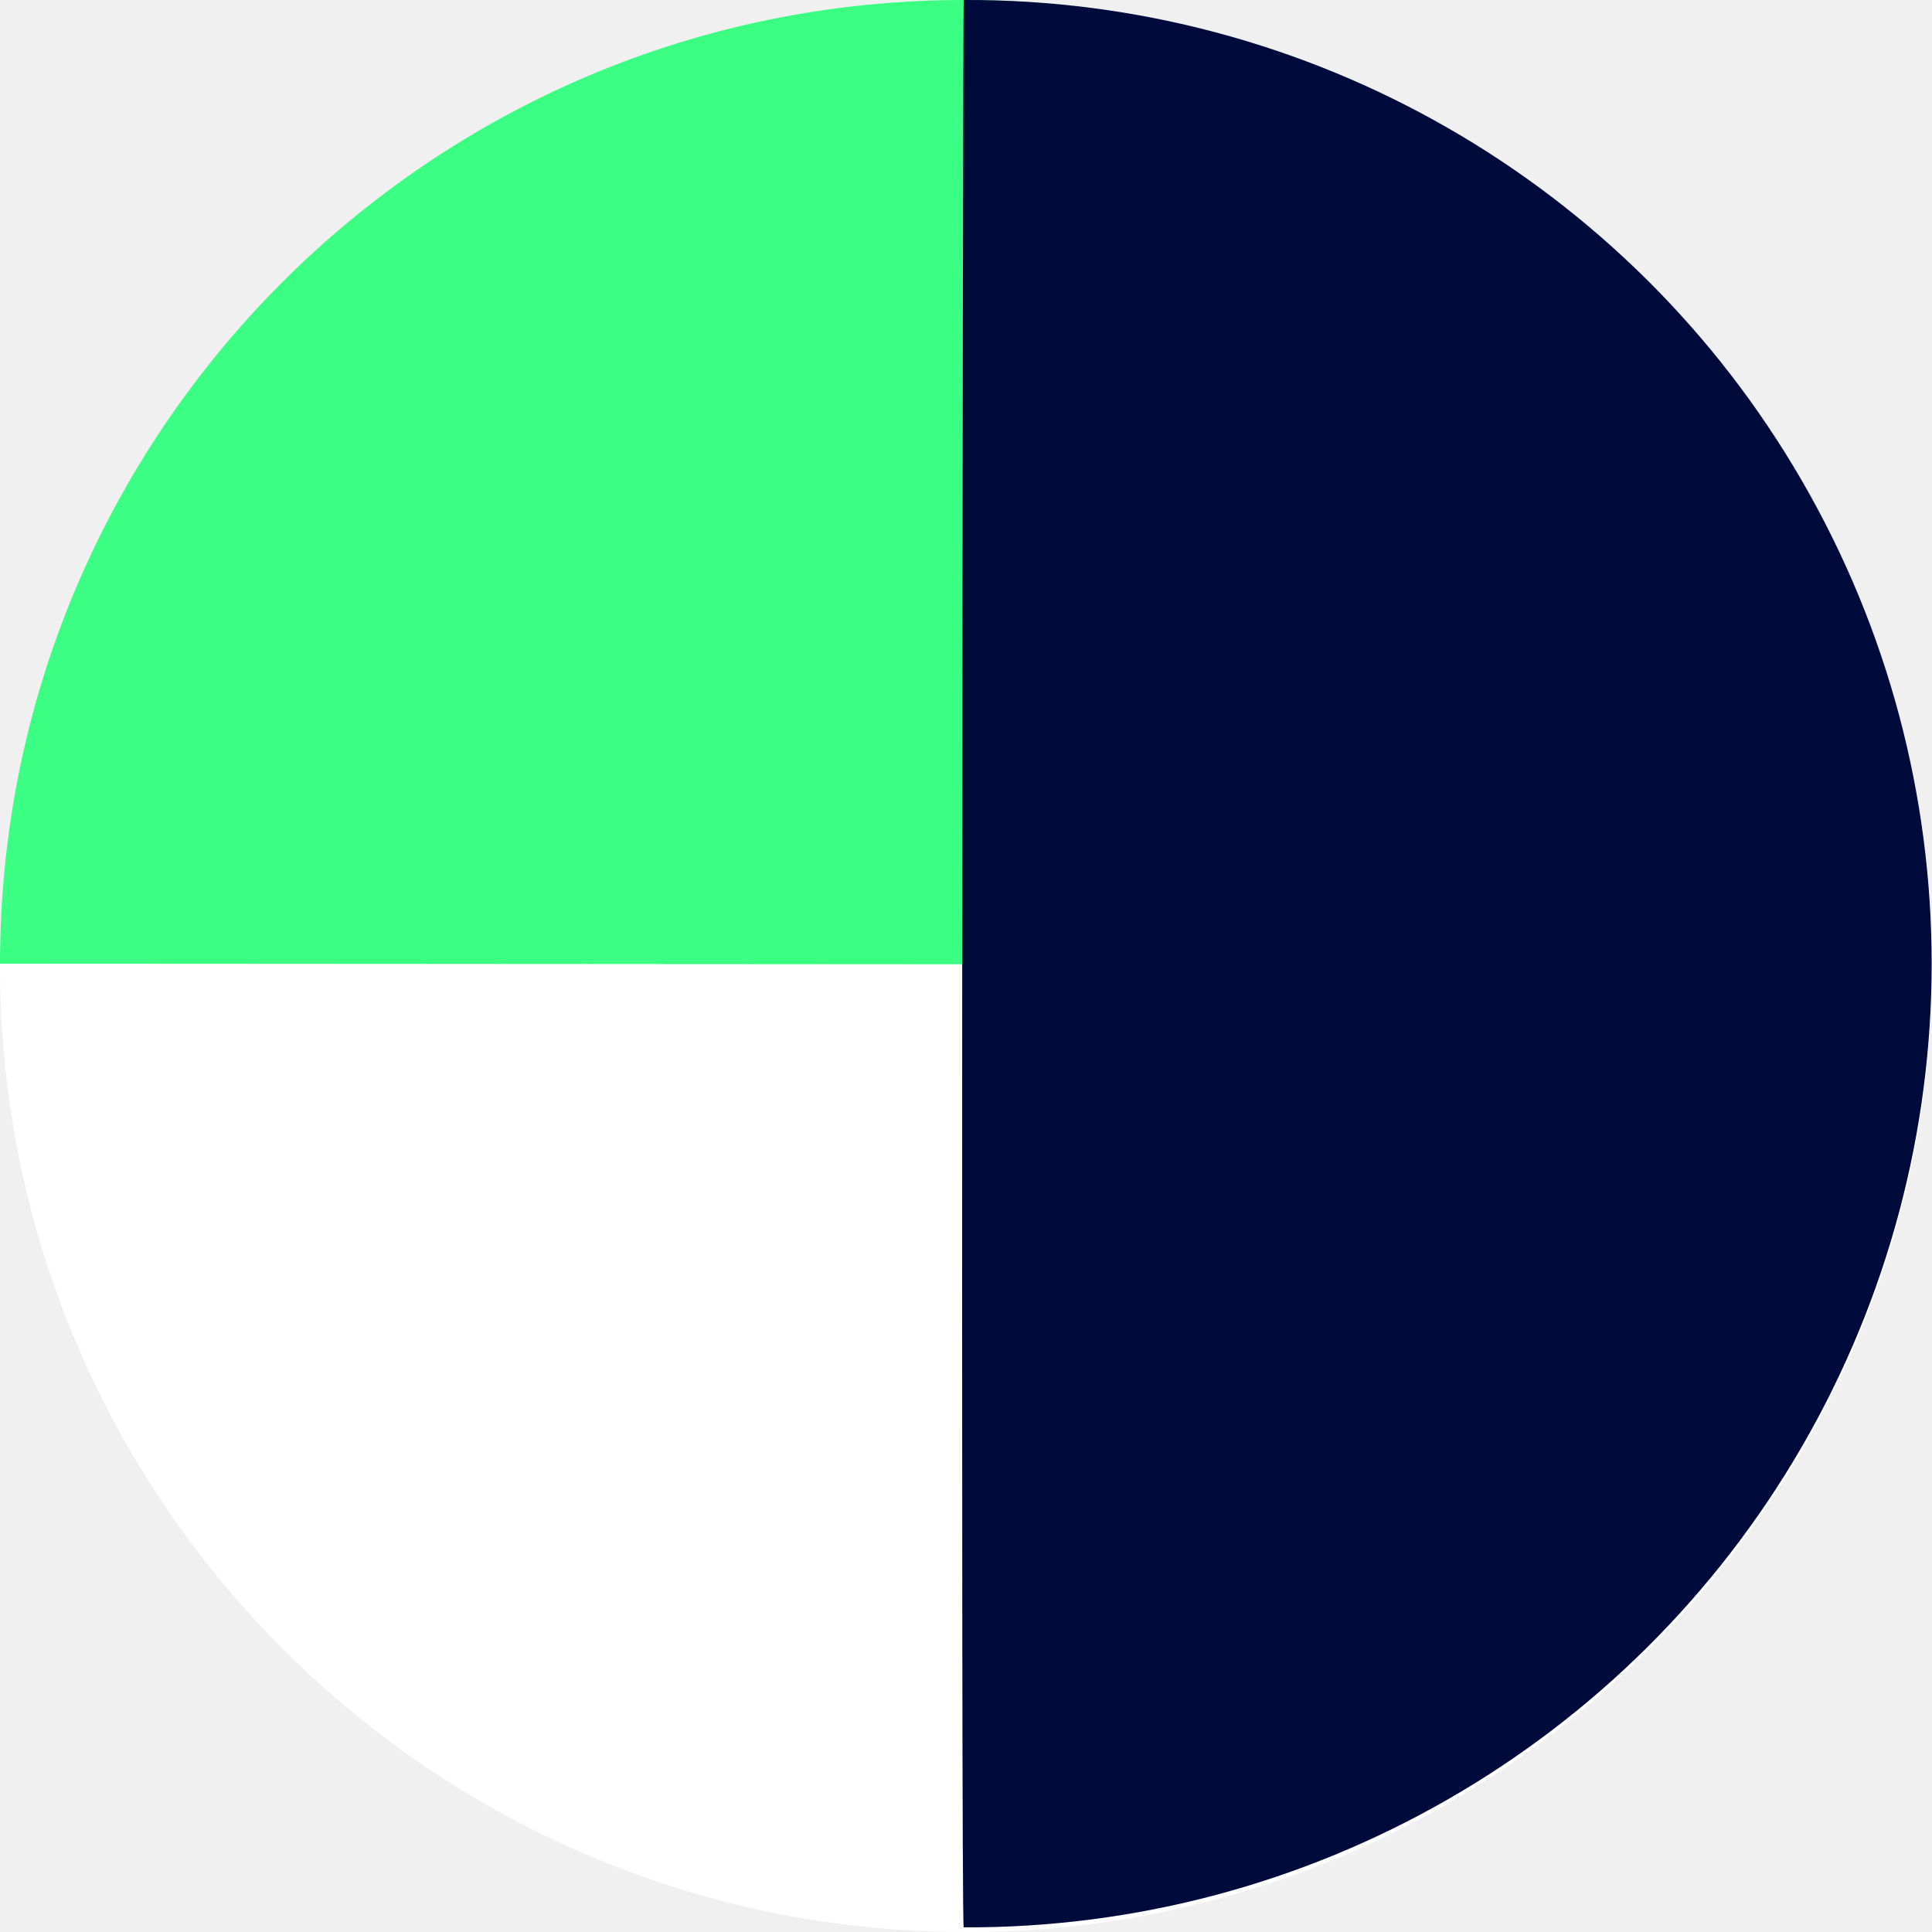
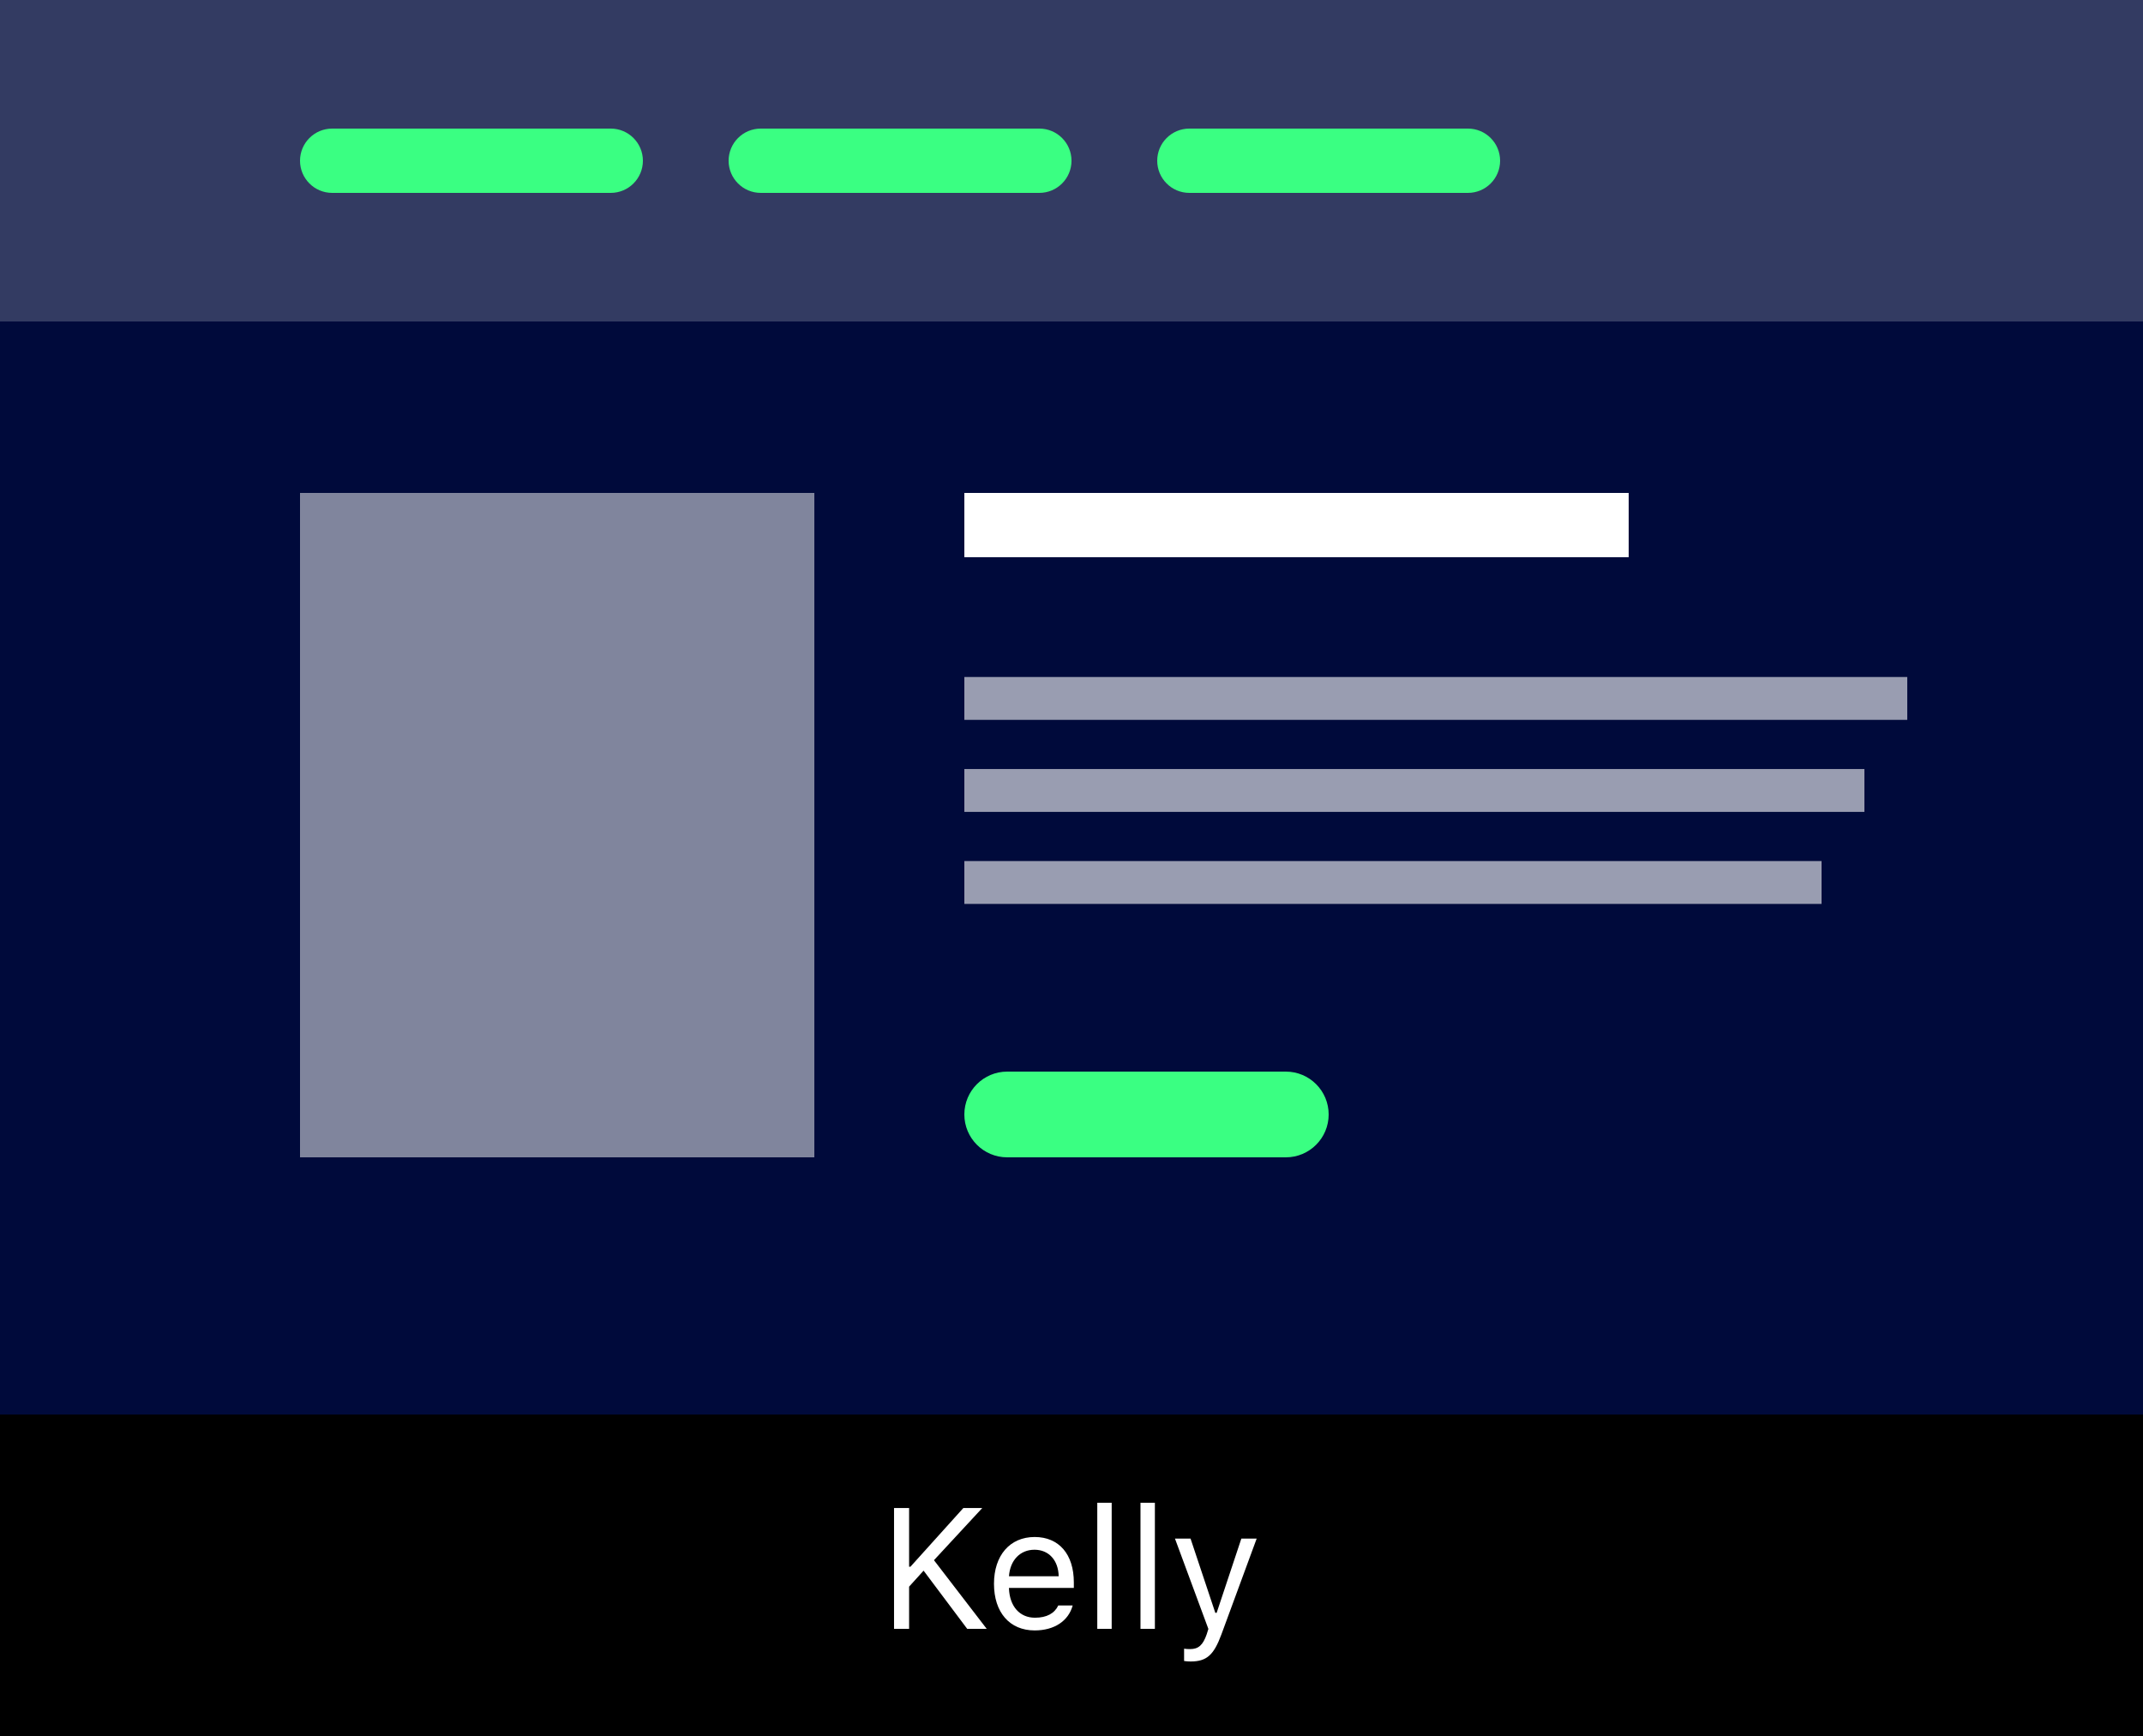
- <svg xmlns="http://www.w3.org/2000/svg" width="100" height="100" viewBox="0 0 100 100">
-   <g id="Group_1292" data-name="Group 1292" transform="translate(-1306 -4767)">
-     <path id="Ellipse_6" data-name="Ellipse 6" d="M50,0A50,50,0,1,1,0,50,50,50,0,0,1,50,0Z" transform="translate(1306 4767)" fill="#fff" />
-     <path id="Path_1294" data-name="Path 1294" d="M49.879,0a49.879,49.879,0,0,1,49.88,49.88c-.129.091-99.7-.011-99.759,0A49.879,49.879,0,0,1,49.879,0Z" transform="translate(1306 4767)" fill="#3aff82" />
-     <path id="Path_1295" data-name="Path 1295" d="M38.518,0a49.88,49.88,0,1,1,0,99.759C38.366,99.346,38.471.1,38.518,0Z" transform="translate(1317.361 4767)" fill="#000a3b" />
-   </g>
+ <svg xmlns="http://www.w3.org/2000/svg" width="100" height="81" viewBox="0 0 100 81" fill="none">
+   <path d="M0 0H100V81H0V0Z" fill="#000A3B" />
+   <path opacity="0.2" d="M0 0H100V15H0V0Z" fill="white" />
+   <path d="M0 66H100V81H0V66Z" fill="black" />
+   <path d="M14 7.5C14 6.672 14.672 6 15.5 6H28.5C29.328 6 30 6.672 30 7.5C30 8.328 29.328 9 28.5 9H15.5C14.672 9 14 8.328 14 7.5Z" fill="#3AFF82" />
+   <path d="M45 23H76V26H45V23Z" fill="white" />
+   <path d="M45 52C45 50.895 45.895 50 47 50H60C61.105 50 62 50.895 62 52C62 53.105 61.105 54 60 54H47C45.895 54 45 53.105 45 52Z" fill="#3AFF82" />
+   <path opacity="0.6" d="M45 31.588H89V33.588H45V31.588Z" fill="white" />
+   <path opacity="0.6" d="M45 35.882H87V37.882H45V35.882Z" fill="white" />
+   <path opacity="0.6" d="M45 40.176H85V42.176H45V40.176Z" fill="white" />
+   <path opacity="0.5" d="M14 23H38V54H14V23Z" fill="white" />
+   <path d="M34 7.5C34 6.672 34.672 6 35.5 6H48.5C49.328 6 50 6.672 50 7.5C50 8.328 49.328 9 48.5 9H35.5C34.672 9 34 8.328 34 7.5Z" fill="#3AFF82" />
+   <path d="M54 7.5C54 6.672 54.672 6 55.5 6H68.5C69.328 6 70 6.672 70 7.5C70 8.328 69.328 9 68.5 9H55.5C54.672 9 54 8.328 54 7.5Z" fill="#3AFF82" />
+   <path d="M42.422 76V74.031L43.098 73.285L45.133 76H46.043L43.582 72.797L45.836 70.363H44.953L42.484 73.102H42.422V70.363H41.719V76H42.422Z" fill="white" />
+   <path d="M49.383 74.91C49.207 75.281 48.84 75.481 48.297 75.481C47.582 75.481 47.117 74.953 47.082 74.121V74.09H50.109V73.832C50.109 72.523 49.418 71.715 48.281 71.715C47.125 71.715 46.383 72.574 46.383 73.898C46.383 75.231 47.113 76.074 48.281 76.074C49.203 76.074 49.859 75.629 50.055 74.91H49.383ZM48.273 72.309C48.941 72.309 49.387 72.801 49.402 73.547H47.082C47.133 72.801 47.602 72.309 48.273 72.309Z" fill="white" />
+   <path d="M51.203 76H51.875V70.117H51.203V76Z" fill="white" />
+   <path d="M53.219 76H53.891V70.117H53.219V76Z" fill="white" />
+   <path d="M55.555 77.523C56.301 77.523 56.637 77.234 56.996 76.258L58.641 71.789H57.926L56.773 75.254H56.711L55.555 71.789H54.828L56.387 76.004L56.309 76.254C56.133 76.762 55.922 76.945 55.535 76.945C55.441 76.945 55.336 76.941 55.254 76.926V77.5C55.348 77.516 55.465 77.523 55.555 77.523Z" fill="white" />
</svg>
